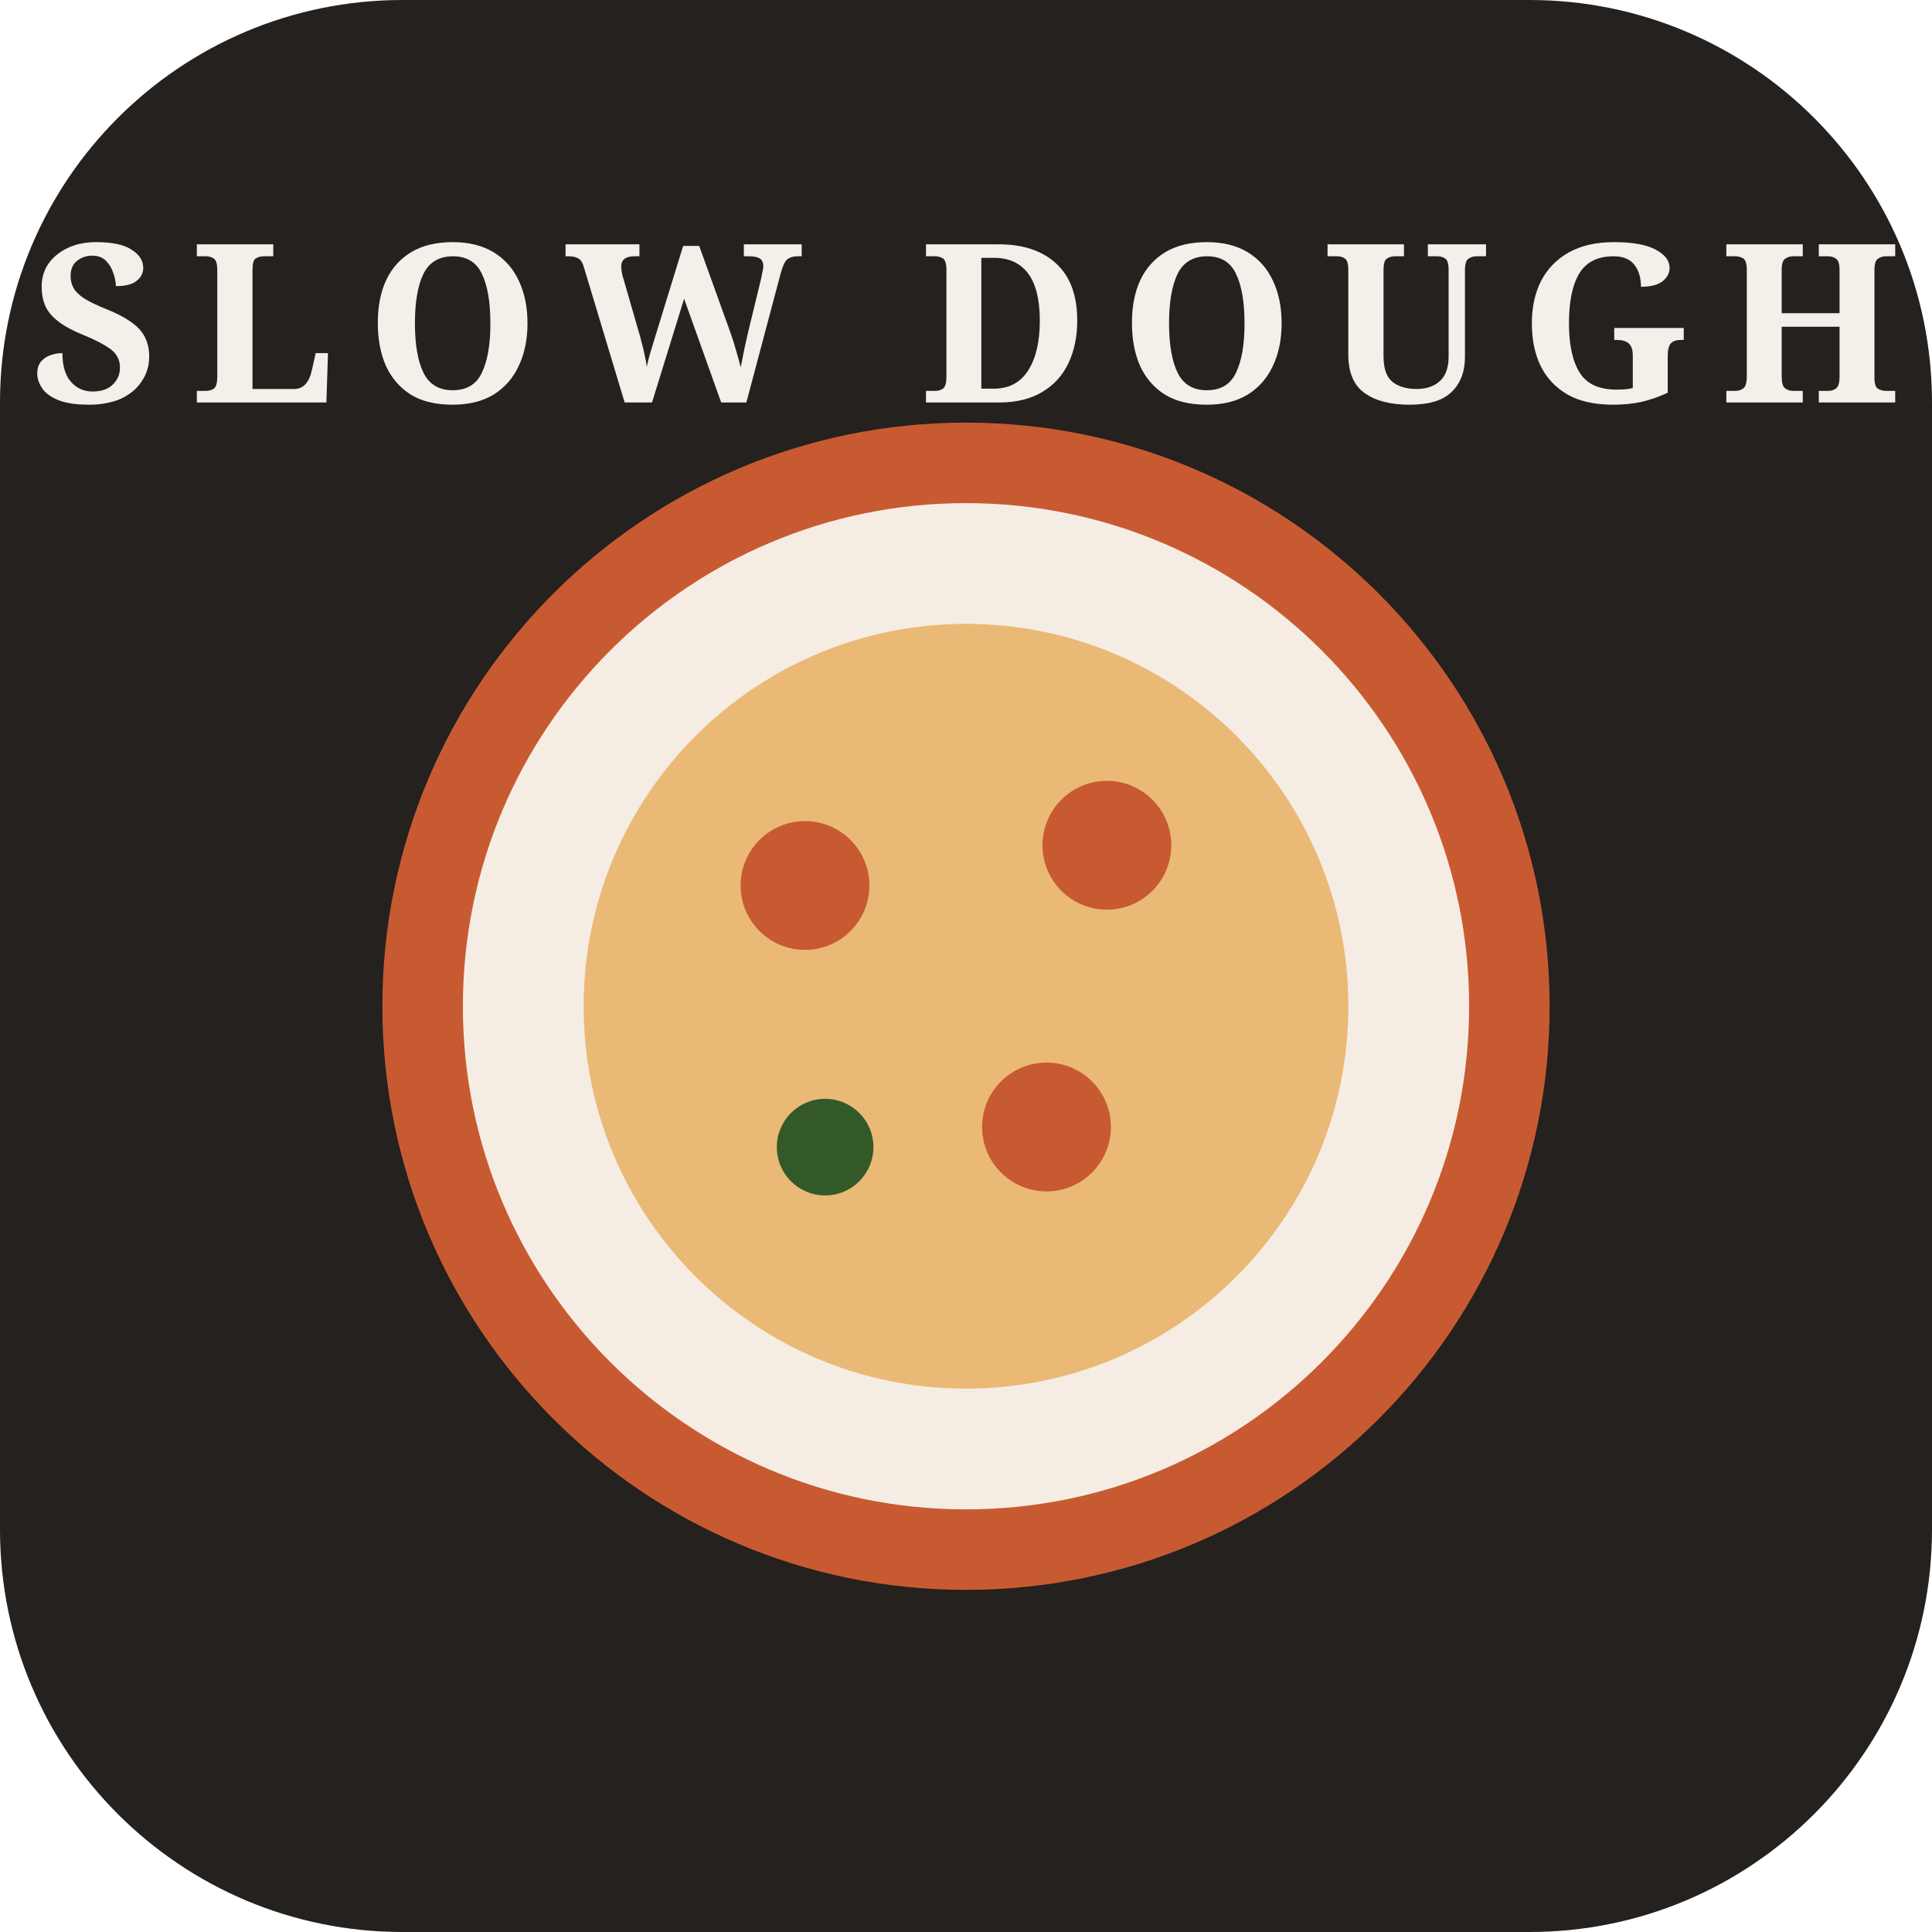
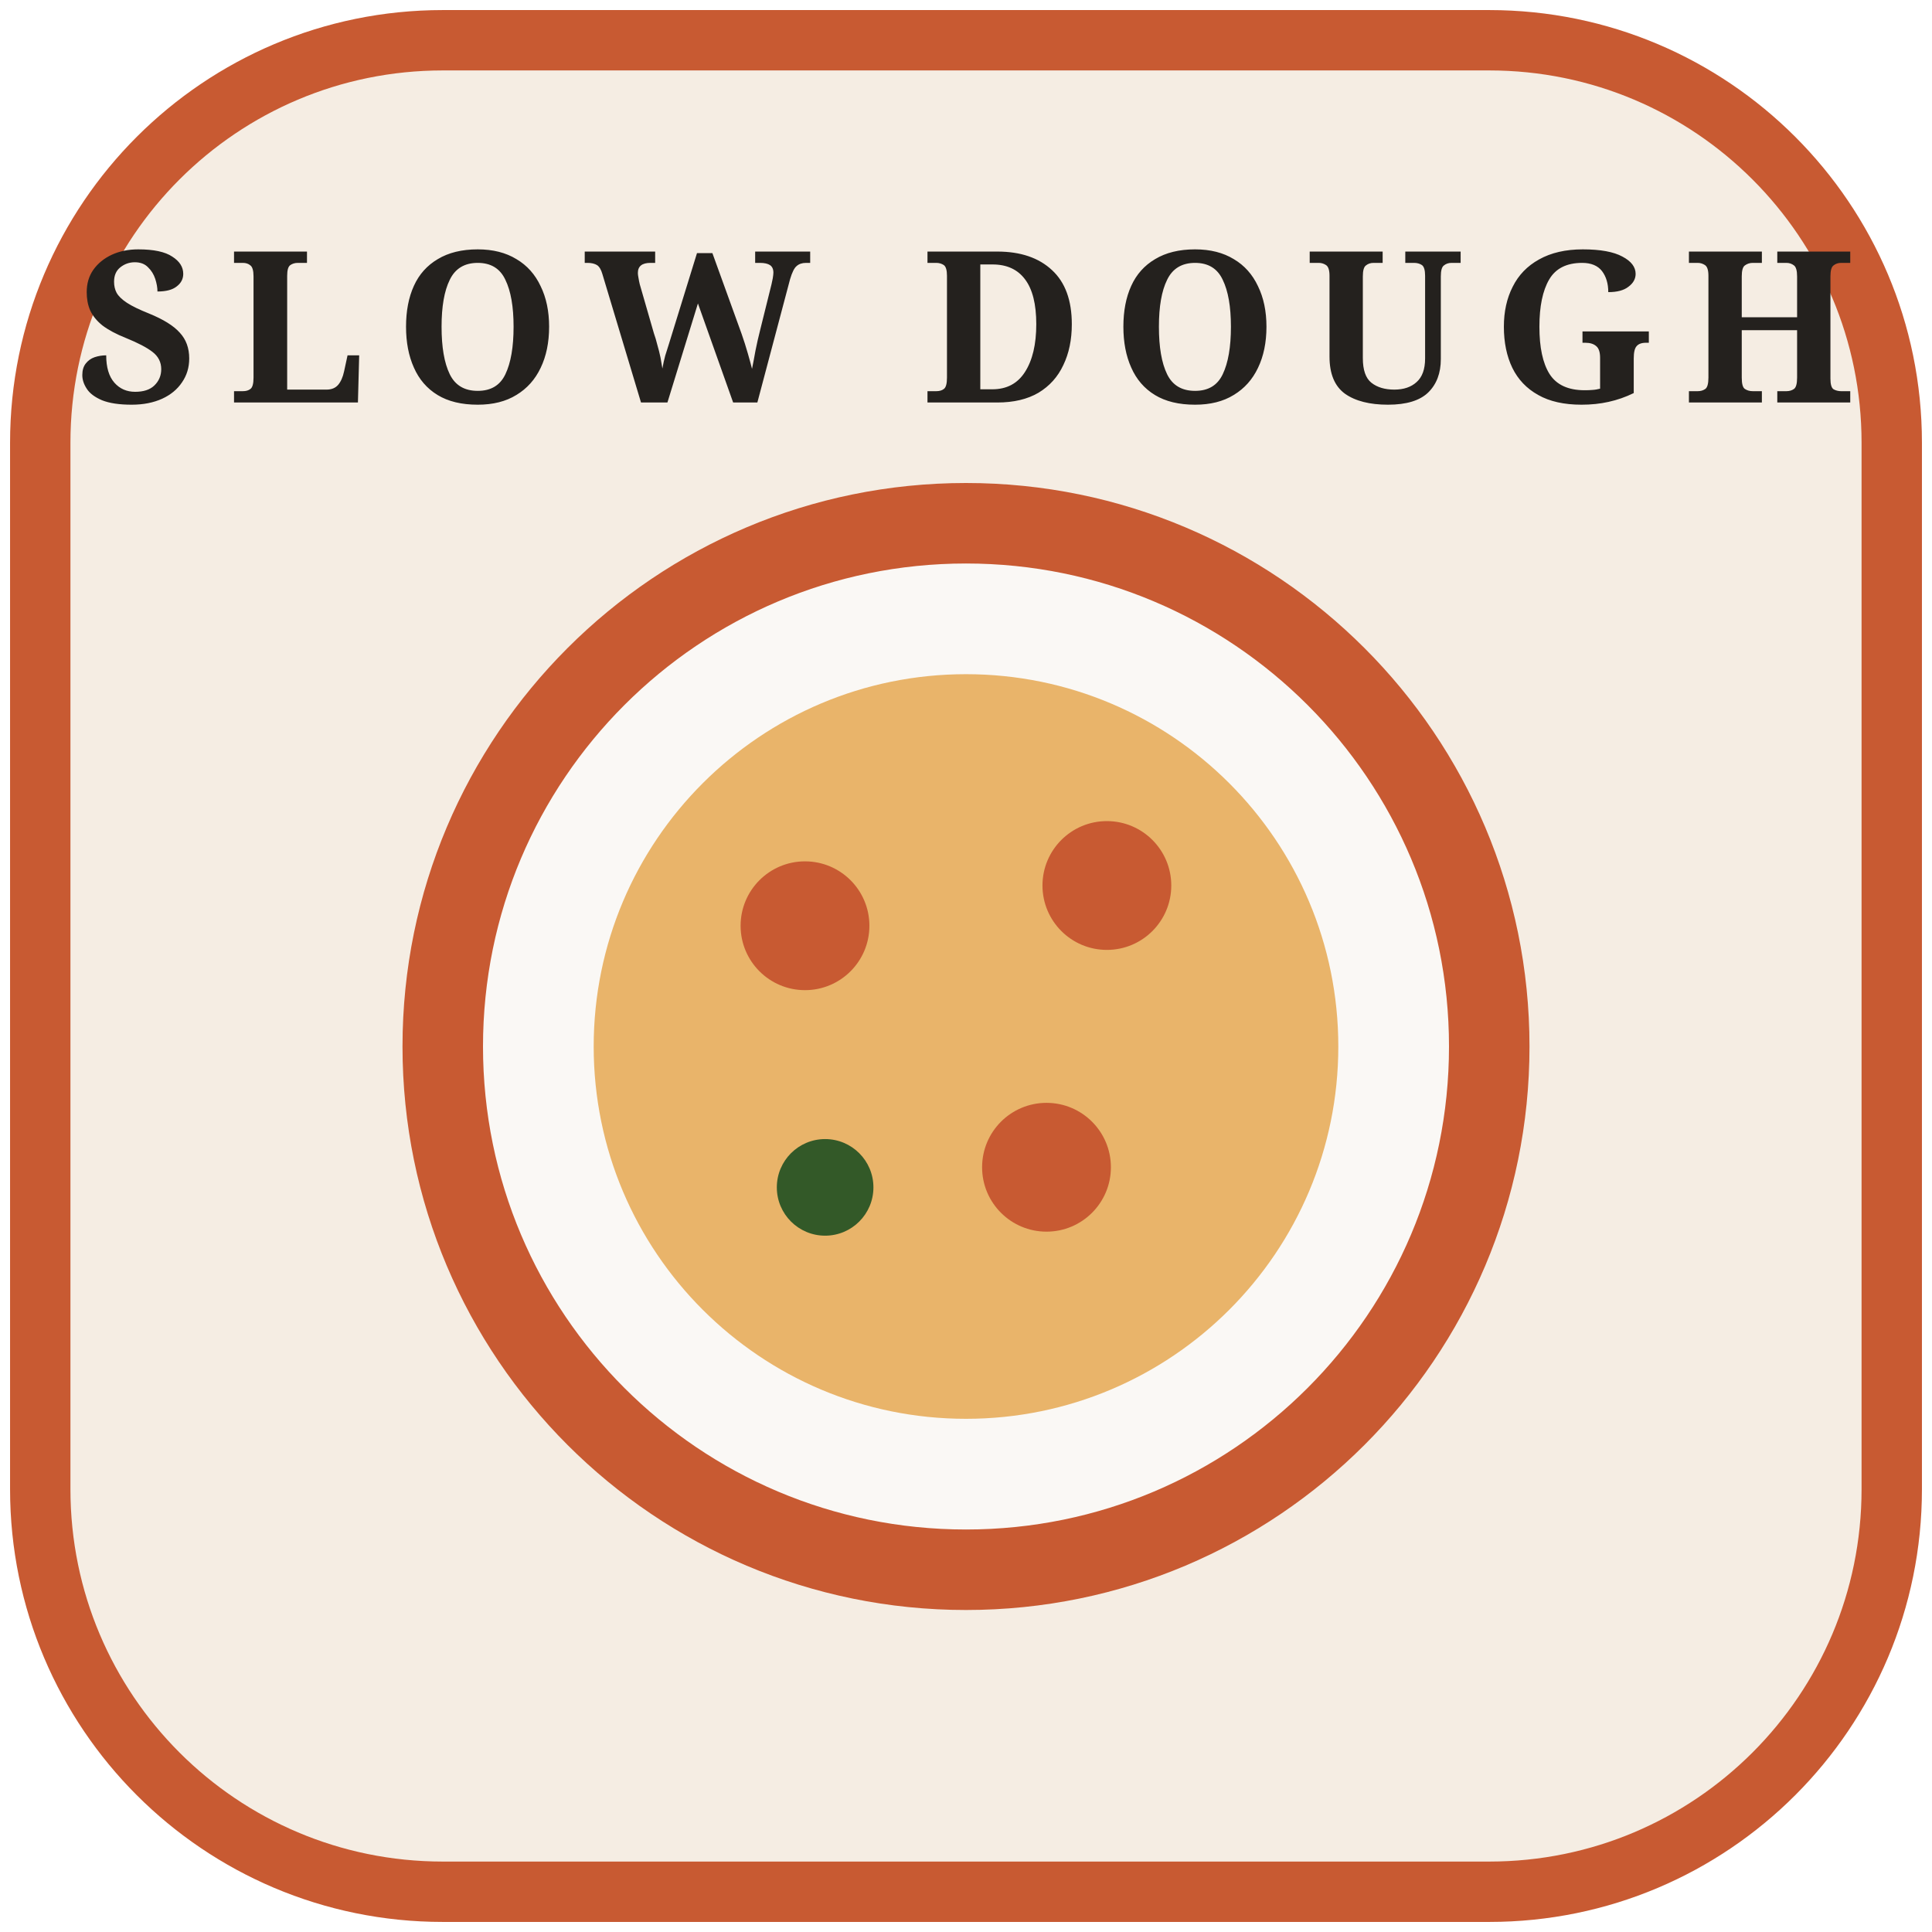
<svg xmlns="http://www.w3.org/2000/svg" viewBox="0 0 96 96" width="96" height="96" role="img" aria-label="Slow Dough Pizza Co.">
-   <rect width="96" height="96" rx="20" fill="#24211e" />
-   <circle cx="48" cy="50" r="27" fill="#f5ede3" stroke="#c85a32" stroke-width="4" />
-   <circle cx="48" cy="50" r="19" fill="#e9b46a" opacity="0.9" />
-   <circle cx="40" cy="44" r="3.2" fill="#c85a32" />
-   <circle cx="55" cy="42" r="3.2" fill="#c85a32" />
-   <circle cx="52" cy="56" r="3.2" fill="#c85a32" />
-   <circle cx="41" cy="57" r="2.4" fill="#335928" />
-   <text x="48" y="20" text-anchor="middle" font-family="Georgia, serif" font-size="11" font-weight="700" fill="#f4efe8" letter-spacing="1.5">SLOW DOUGH</text>
+   <rect x="2" y="2" width="92" height="92" rx="20" fill="#f5ede3" stroke="#c85a32" stroke-width="3" />
+   <circle cx="48" cy="52" r="26" fill="#faf8f5" stroke="#c85a32" stroke-width="4" />
+   <circle cx="48" cy="52" r="18.5" fill="#e9b46a" />
+   <circle cx="40" cy="46" r="3.2" fill="#c85a32" />
+   <circle cx="55" cy="44" r="3.2" fill="#c85a32" />
+   <circle cx="52" cy="58" r="3.2" fill="#c85a32" />
+   <circle cx="41" cy="59" r="2.4" fill="#335928" />
+   <text x="48" y="20" text-anchor="middle" font-family="Georgia, serif" font-size="10.5" font-weight="700" fill="#24211e" letter-spacing="1.4">SLOW DOUGH</text>
</svg>
